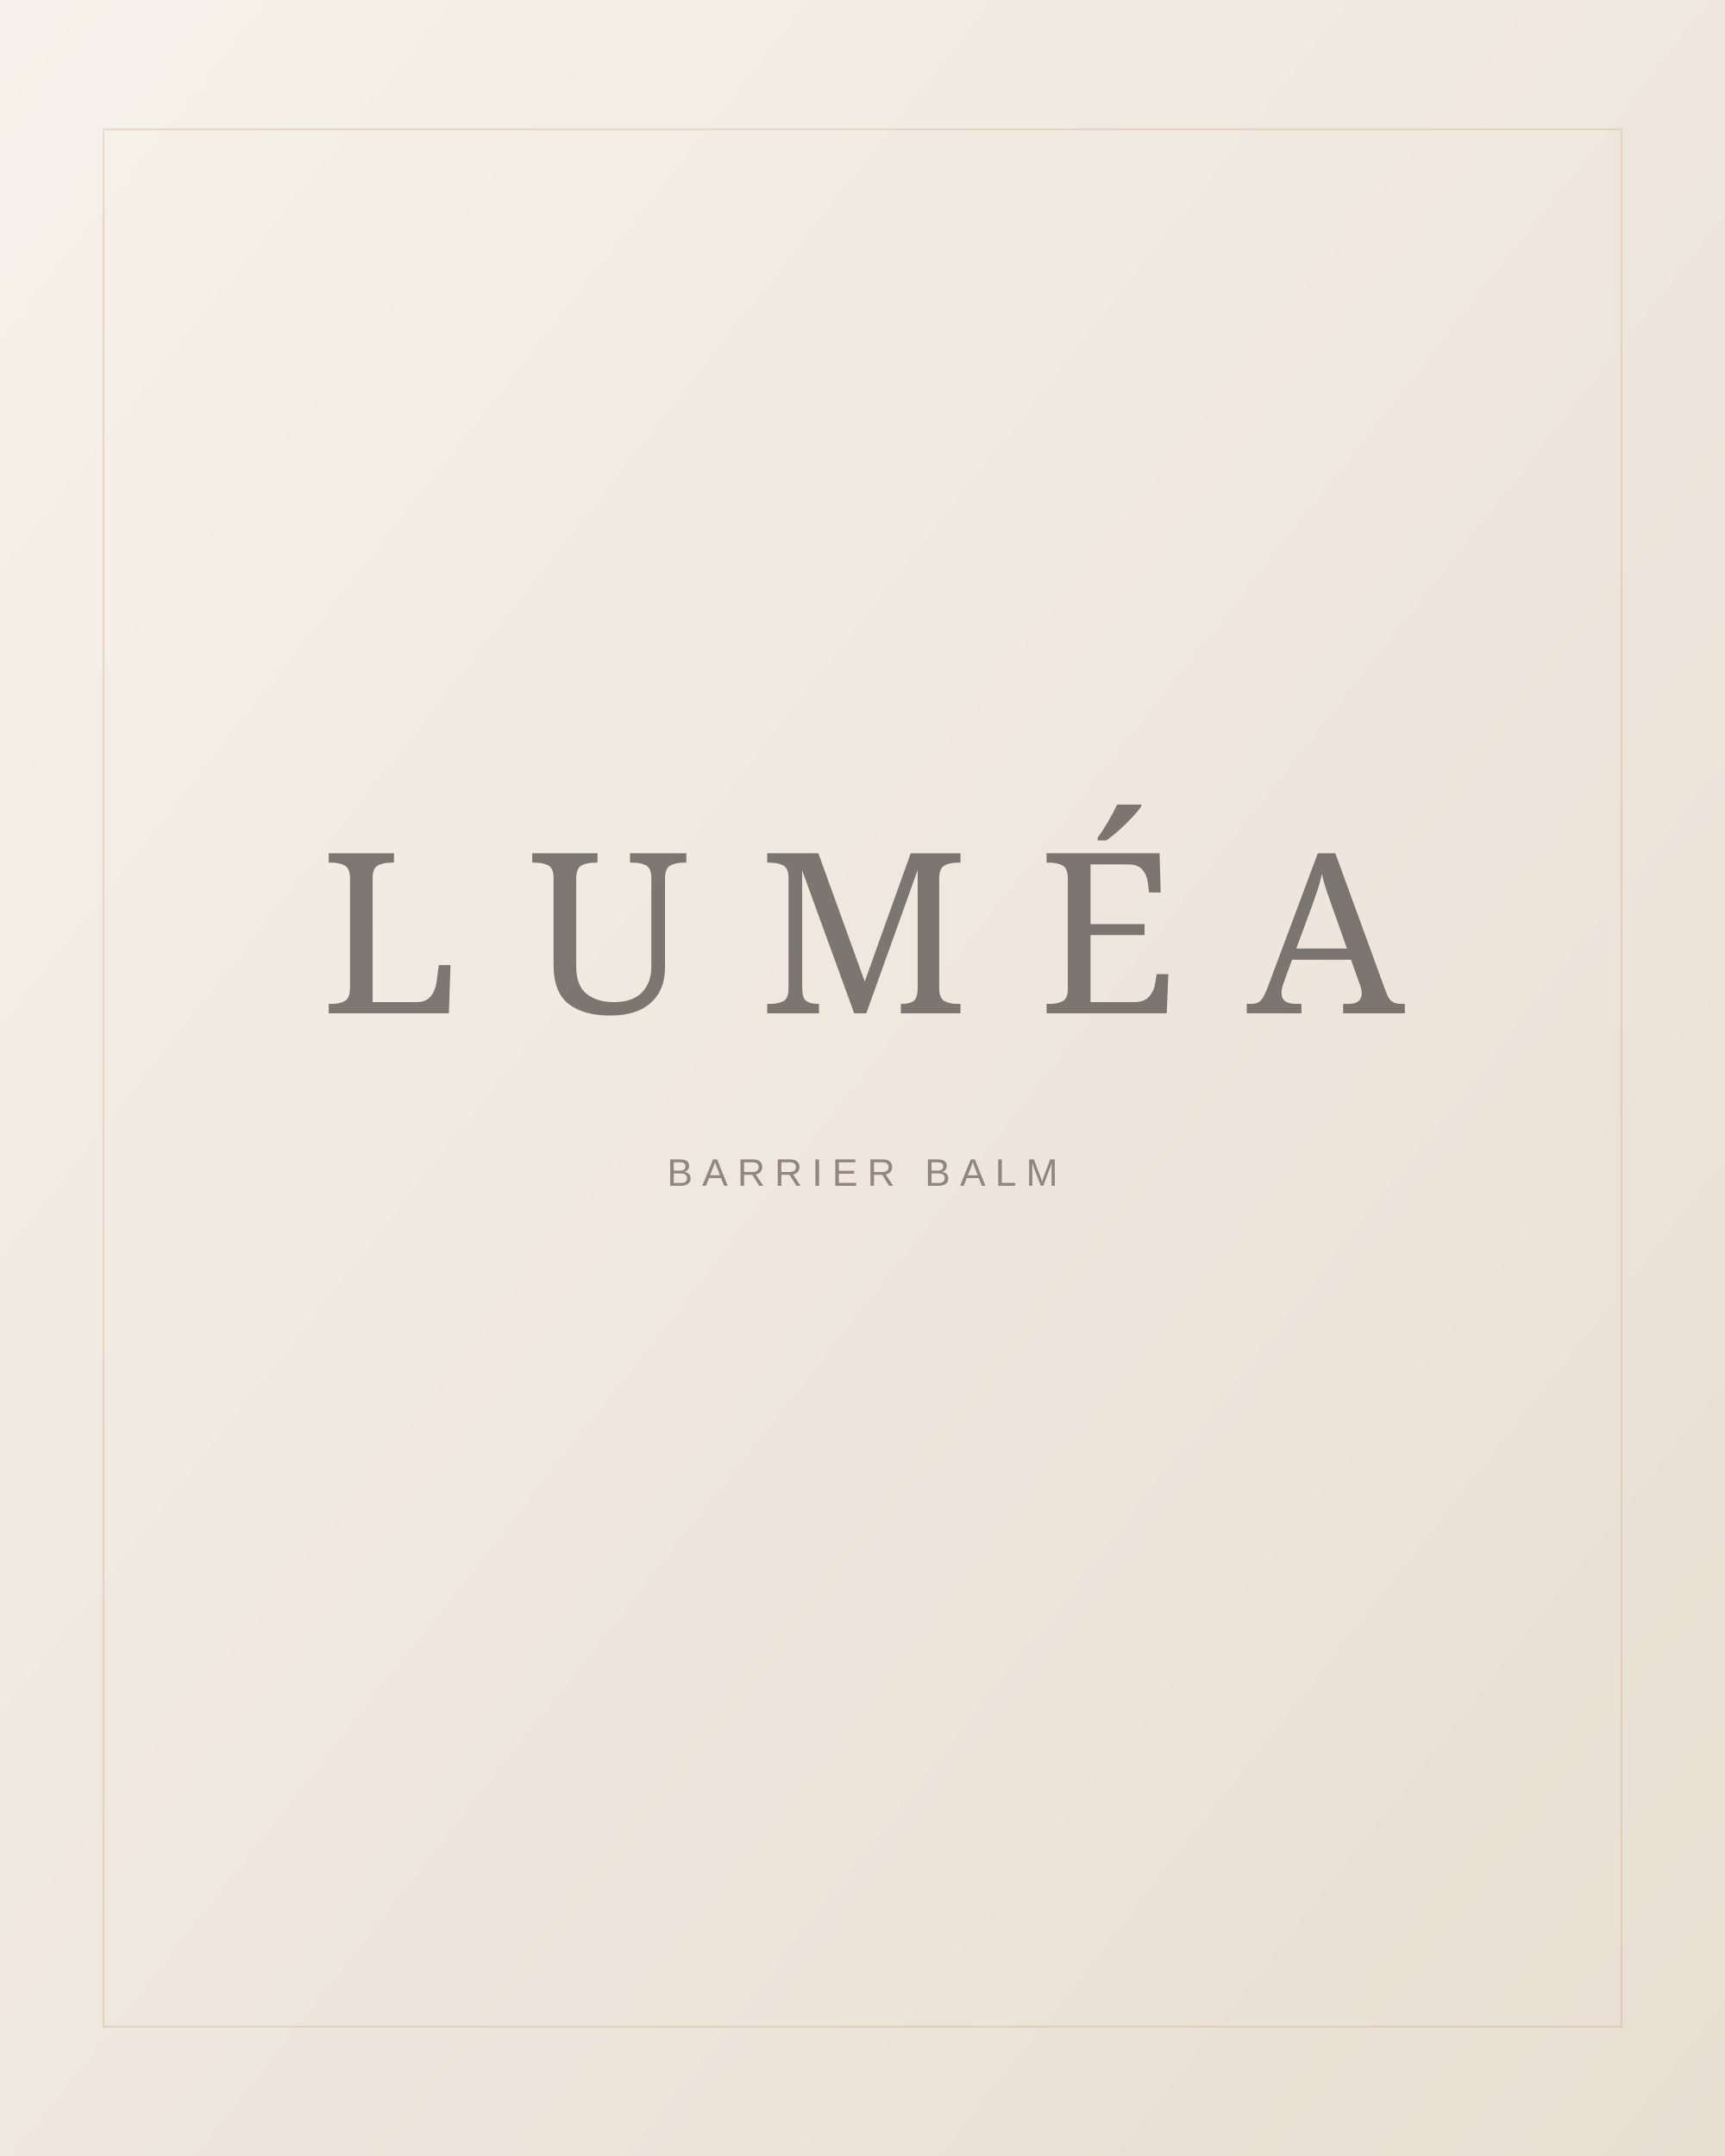
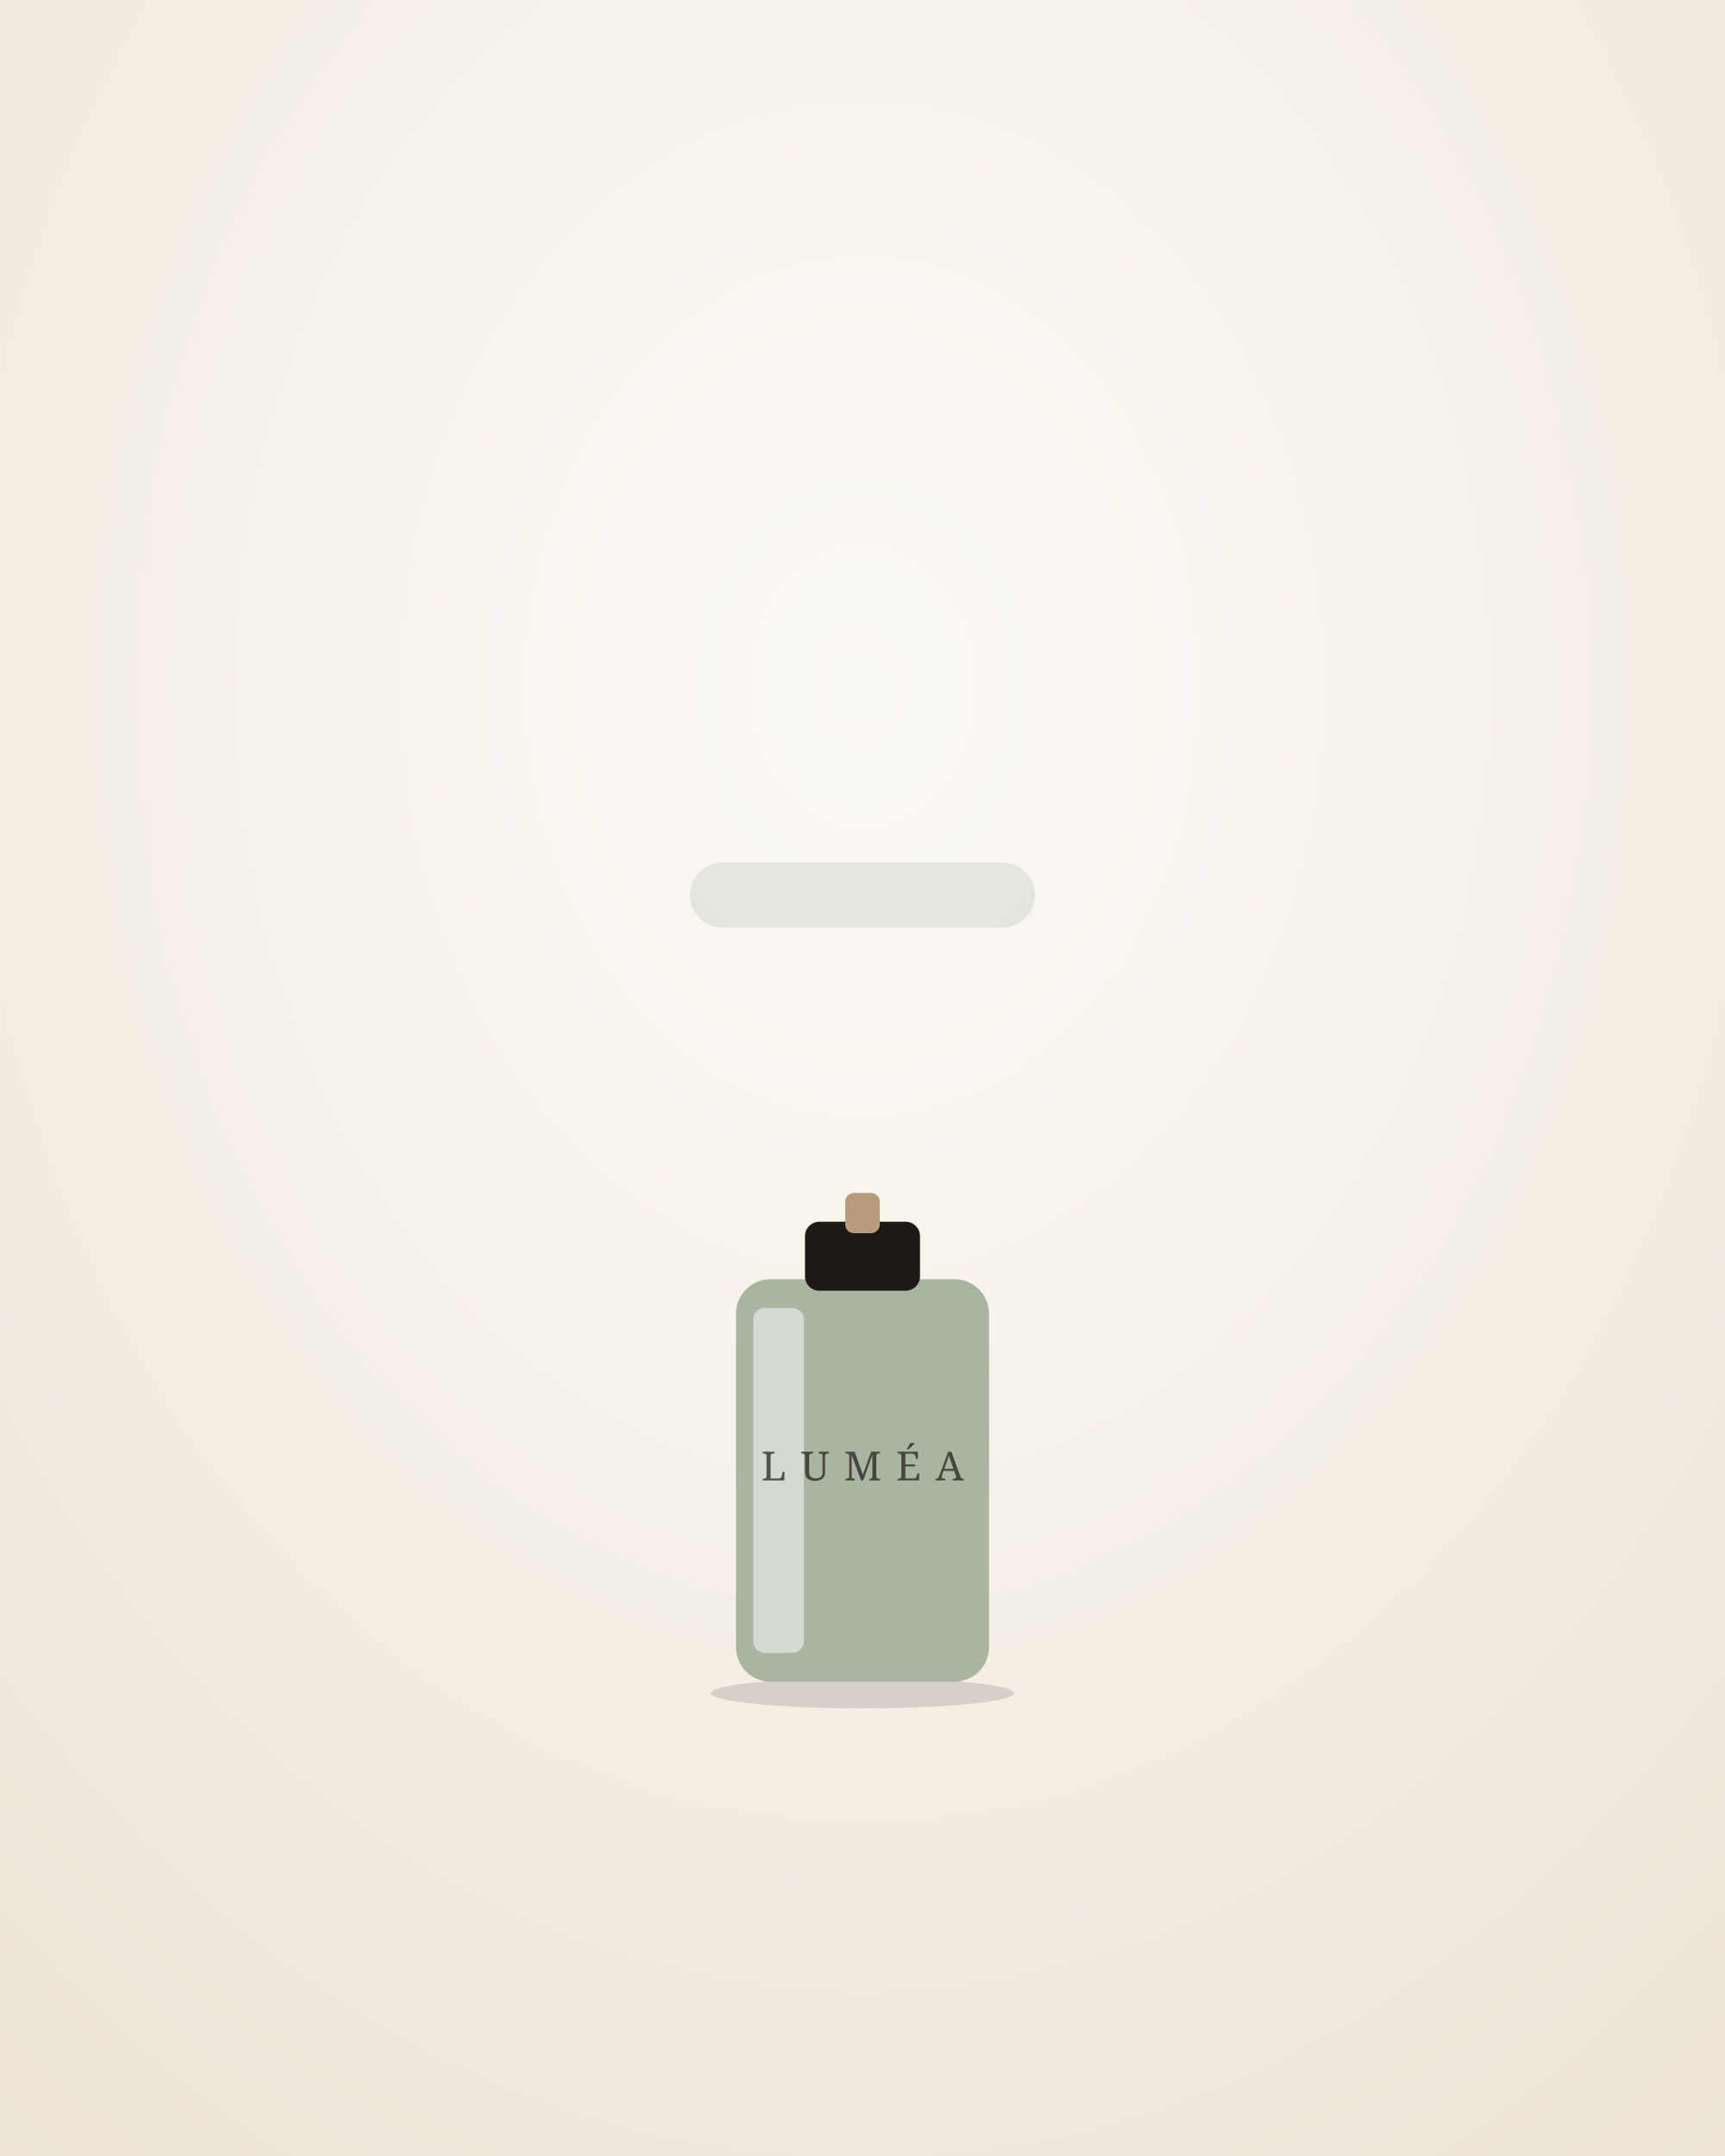
<svg xmlns="http://www.w3.org/2000/svg" width="900" height="1125" viewBox="0 0 900 1125">
  <defs>
-     <linearGradient id="g" x1="0" y1="0" x2="1" y2="1">
-       <stop offset="0" stop-color="#F6F1EA" />
-       <stop offset="1" stop-color="#E8DED2" />
+     <radialGradient id="bg" cx="50%" cy="32%" r="85%">
+       <stop offset="0" stop-color="#FCFAF7" />
+       <stop offset="1" stop-color="#EDE4D6" />
+     </radialGradient>
+     <linearGradient id="glass" x1="0" y1="0" x2="1" y2="1">
+       <stop offset="0" stop-color="#ffffff" stop-opacity="0.9" />
+       <stop offset="1" stop-color="#ffffff" stop-opacity="0.35" />
    </linearGradient>
  </defs>
-   <rect width="900" height="1125" fill="url(#g)" />
-   <g fill="none" stroke="#B79B7A" stroke-opacity="0.25">
-     <rect x="54" y="67.5" width="792" height="990" />
-   </g>
-   <text x="50%" y="528.75" text-anchor="middle" font-family="Georgia, serif" font-weight="300" font-size="117" fill="#1D1917" fill-opacity="0.55" letter-spacing="36">LUMÉA</text>
-   <text x="50%" y="618.75" text-anchor="middle" font-family="Arial, sans-serif" font-size="20" letter-spacing="5" fill="#81766D" fill-opacity="0.85">BARRIER BALM</text>
+   <rect width="900" height="1125" fill="url(#bg)" />
+   <ellipse cx="450" cy="883.5" rx="79.2" ry="7.92" fill="#1D1917" opacity="0.14" />
+   <rect x="384" y="667.5" width="132" height="210" rx="18" fill="#A8B5A0" />
+   <rect x="393" y="682.5" width="26.4" height="180" rx="6" fill="#ffffff" opacity="0.5" />
+   <rect x="420" y="637.5" width="60" height="36" rx="7.5" fill="#1D1917" />
+   <rect x="441" y="622.5" width="18" height="21" rx="4.5" fill="#B79B7A" />
+   <text x="450" y="772.5" text-anchor="middle" font-family="Georgia, serif" font-size="21" fill="#1D1917" opacity="0.7" letter-spacing="7.5">LUMÉA</text>
+   <rect x="360" y="450" width="180" height="34" rx="17" fill="#A8B5A0" opacity="0.25" />
</svg>
